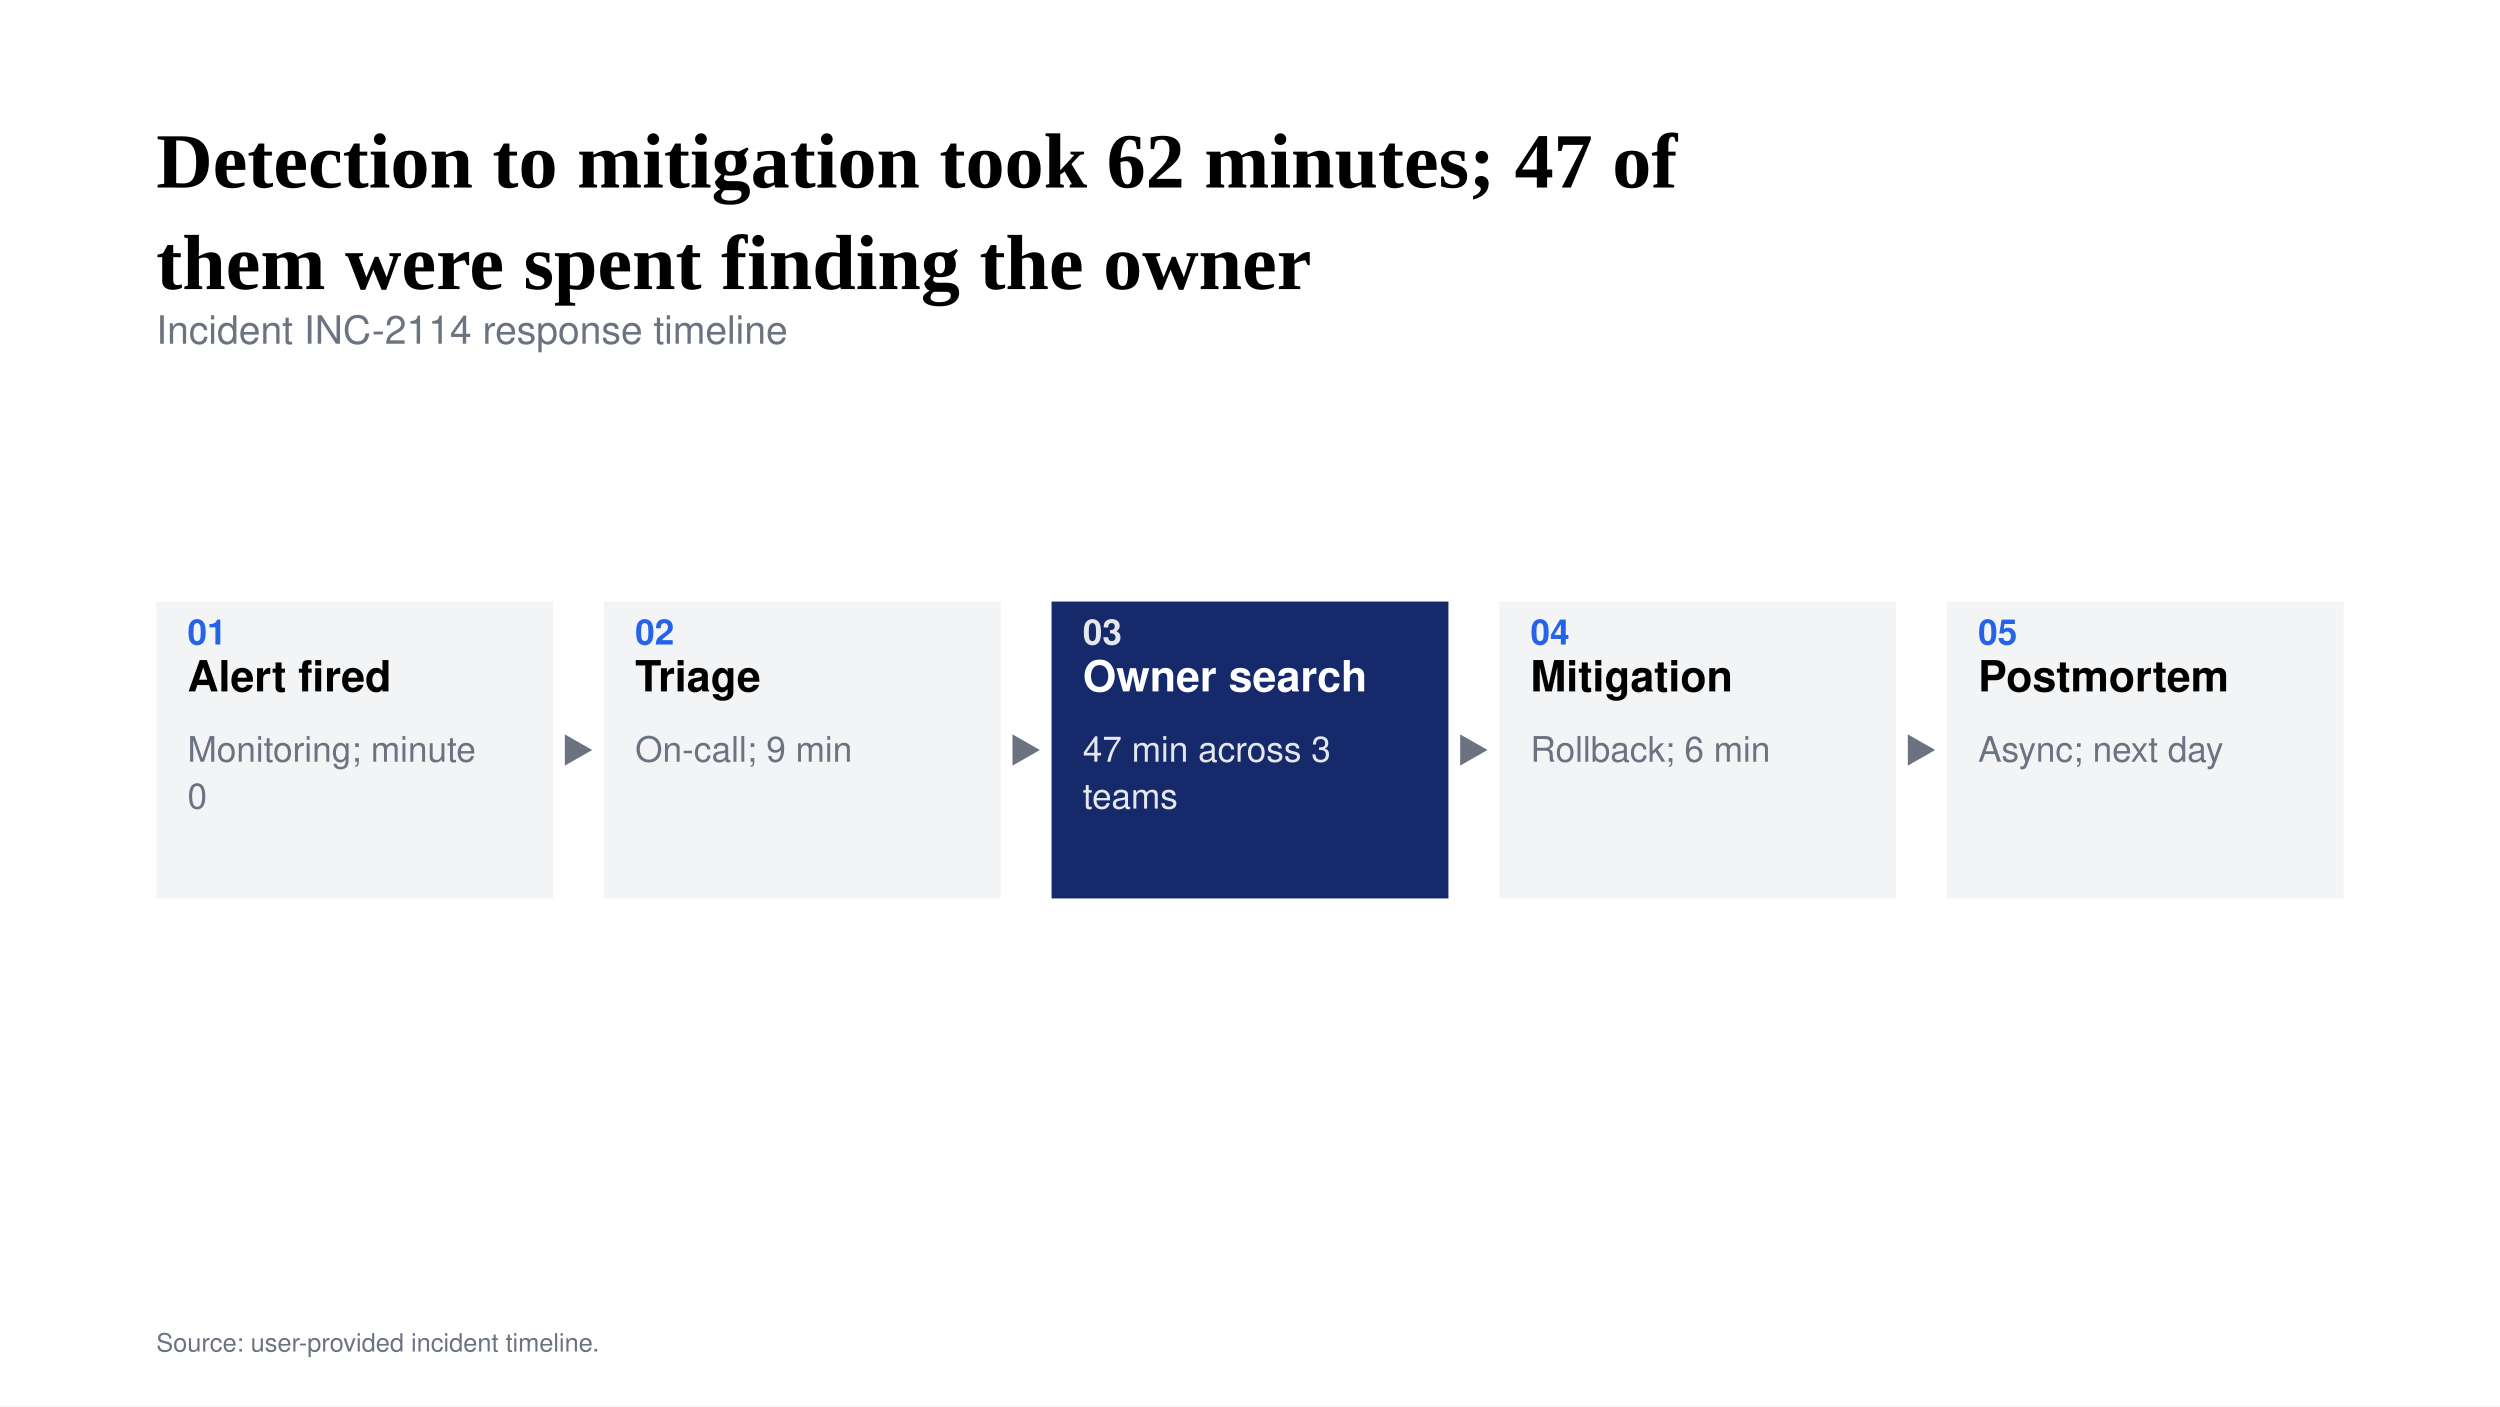
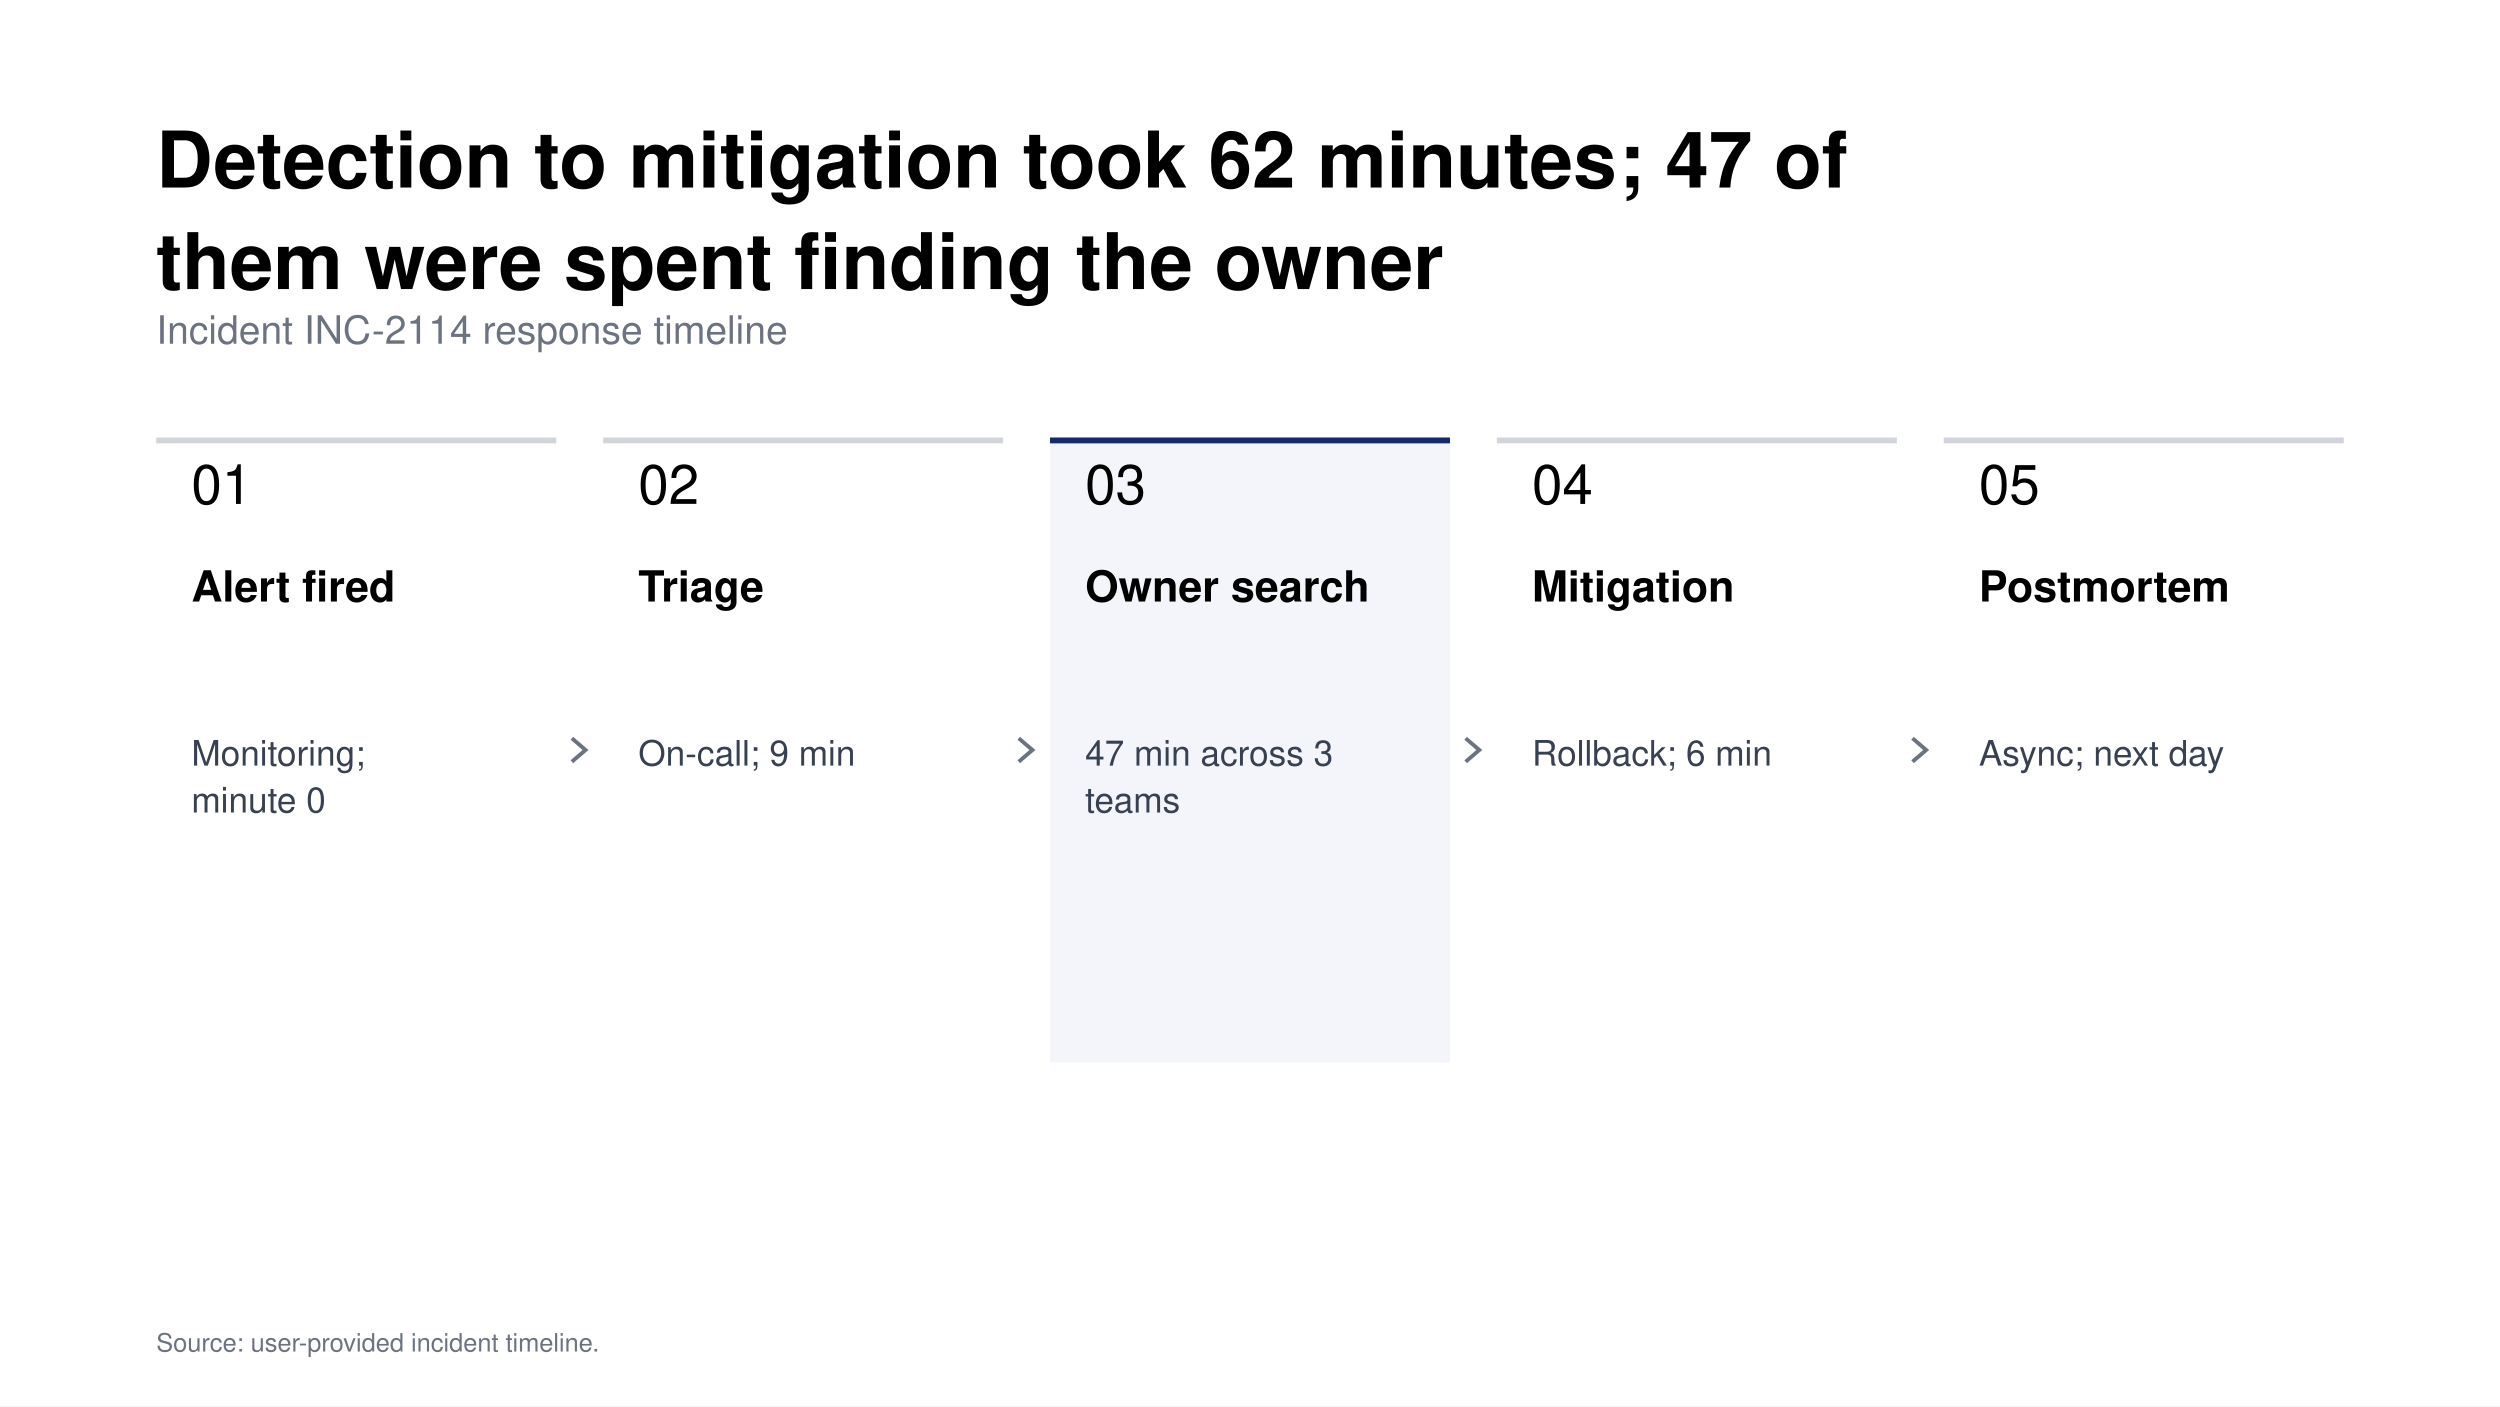
<svg xmlns="http://www.w3.org/2000/svg" viewBox="0 0 1280 720" width="1280" height="720" role="img" aria-label="Detection to mitigation took 62 minutes; 47 of them were spent finding the owner">
  <rect width="1280" height="720" fill="#FFFFFF" />
-   <text x="80.0" y="96.0" font-family="Georgia, 'Times New Roman', 'Hiragino Mincho ProN', 'Yu Mincho', serif" font-size="40" fill="#000000" font-weight="bold" text-anchor="start">Detection to mitigation took 62 minutes; 47 of</text>
-   <text x="80.0" y="148.0" font-family="Georgia, 'Times New Roman', 'Hiragino Mincho ProN', 'Yu Mincho', serif" font-size="40" fill="#000000" font-weight="bold" text-anchor="start">them were spent finding the owner</text>
+   <text x="80.0" y="96.0" font-family="'Helvetica Neue', Helvetica, Arial, 'Hiragino Sans', 'Yu Gothic', 'Noto Sans JP', 'Meiryo', sans-serif" font-size="40" fill="#000000" font-weight="bold" text-anchor="start">Detection to mitigation took 62 minutes; 47 of</text>
+   <text x="80.0" y="148.0" font-family="'Helvetica Neue', Helvetica, Arial, 'Hiragino Sans', 'Yu Gothic', 'Noto Sans JP', 'Meiryo', sans-serif" font-size="40" fill="#000000" font-weight="bold" text-anchor="start">them were spent finding the owner</text>
  <text x="80.0" y="176.0" font-family="'Helvetica Neue', Helvetica, Arial, 'Hiragino Sans', 'Yu Gothic', 'Noto Sans JP', 'Meiryo', sans-serif" font-size="20" fill="#6B7280" font-weight="normal" text-anchor="start">Incident INC-2114 response timeline</text>
-   <rect x="80.0" y="308.0" width="203.2" height="152.0" fill="#F3F4F6" stroke="none" />
-   <text x="96.0" y="330.0" font-family="'Helvetica Neue', Helvetica, Arial, 'Hiragino Sans', 'Yu Gothic', 'Noto Sans JP', 'Meiryo', sans-serif" font-size="18" fill="#2563EB" font-weight="bold" text-anchor="start">01</text>
-   <text x="96.0" y="354.0" font-family="'Helvetica Neue', Helvetica, Arial, 'Hiragino Sans', 'Yu Gothic', 'Noto Sans JP', 'Meiryo', sans-serif" font-size="22" fill="#000000" font-weight="bold" text-anchor="start">Alert fired</text>
-   <text x="96.0" y="390.0" font-family="'Helvetica Neue', Helvetica, Arial, 'Hiragino Sans', 'Yu Gothic', 'Noto Sans JP', 'Meiryo', sans-serif" font-size="18" fill="#6B7280" font-weight="normal" text-anchor="start">Monitoring; minute</text>
-   <text x="96.0" y="414.0" font-family="'Helvetica Neue', Helvetica, Arial, 'Hiragino Sans', 'Yu Gothic', 'Noto Sans JP', 'Meiryo', sans-serif" font-size="18" fill="#6B7280" font-weight="normal" text-anchor="start">0</text>
-   <path d="M 289.2 376.0 L 303.2 384.0 L 289.2 392.0 Z" fill="#6B7280" />
-   <rect x="309.2" y="308.0" width="203.2" height="152.0" fill="#F3F4F6" stroke="none" />
-   <text x="325.2" y="330.0" font-family="'Helvetica Neue', Helvetica, Arial, 'Hiragino Sans', 'Yu Gothic', 'Noto Sans JP', 'Meiryo', sans-serif" font-size="18" fill="#2563EB" font-weight="bold" text-anchor="start">02</text>
-   <text x="325.2" y="354.0" font-family="'Helvetica Neue', Helvetica, Arial, 'Hiragino Sans', 'Yu Gothic', 'Noto Sans JP', 'Meiryo', sans-serif" font-size="22" fill="#000000" font-weight="bold" text-anchor="start">Triage</text>
-   <text x="325.2" y="390.0" font-family="'Helvetica Neue', Helvetica, Arial, 'Hiragino Sans', 'Yu Gothic', 'Noto Sans JP', 'Meiryo', sans-serif" font-size="18" fill="#6B7280" font-weight="normal" text-anchor="start">On-call; 9 min</text>
-   <path d="M 518.4 376.0 L 532.4 384.0 L 518.4 392.0 Z" fill="#6B7280" />
-   <rect x="538.4" y="308.0" width="203.2" height="152.0" fill="#15296B" stroke="none" />
-   <text x="554.4" y="330.0" font-family="'Helvetica Neue', Helvetica, Arial, 'Hiragino Sans', 'Yu Gothic', 'Noto Sans JP', 'Meiryo', sans-serif" font-size="18" fill="#E5E7EB" font-weight="bold" text-anchor="start">03</text>
-   <text x="554.4" y="354.0" font-family="'Helvetica Neue', Helvetica, Arial, 'Hiragino Sans', 'Yu Gothic', 'Noto Sans JP', 'Meiryo', sans-serif" font-size="22" fill="#FFFFFF" font-weight="bold" text-anchor="start">Owner search</text>
-   <text x="554.4" y="390.0" font-family="'Helvetica Neue', Helvetica, Arial, 'Hiragino Sans', 'Yu Gothic', 'Noto Sans JP', 'Meiryo', sans-serif" font-size="18" fill="#E5E7EB" font-weight="normal" text-anchor="start">47 min across 3</text>
-   <text x="554.4" y="414.0" font-family="'Helvetica Neue', Helvetica, Arial, 'Hiragino Sans', 'Yu Gothic', 'Noto Sans JP', 'Meiryo', sans-serif" font-size="18" fill="#E5E7EB" font-weight="normal" text-anchor="start">teams</text>
-   <path d="M 747.6 376.0 L 761.6 384.0 L 747.6 392.0 Z" fill="#6B7280" />
-   <rect x="767.6" y="308.0" width="203.2" height="152.0" fill="#F3F4F6" stroke="none" />
-   <text x="783.6" y="330.0" font-family="'Helvetica Neue', Helvetica, Arial, 'Hiragino Sans', 'Yu Gothic', 'Noto Sans JP', 'Meiryo', sans-serif" font-size="18" fill="#2563EB" font-weight="bold" text-anchor="start">04</text>
-   <text x="783.6" y="354.0" font-family="'Helvetica Neue', Helvetica, Arial, 'Hiragino Sans', 'Yu Gothic', 'Noto Sans JP', 'Meiryo', sans-serif" font-size="22" fill="#000000" font-weight="bold" text-anchor="start">Mitigation</text>
-   <text x="783.6" y="390.0" font-family="'Helvetica Neue', Helvetica, Arial, 'Hiragino Sans', 'Yu Gothic', 'Noto Sans JP', 'Meiryo', sans-serif" font-size="18" fill="#6B7280" font-weight="normal" text-anchor="start">Rollback; 6 min</text>
-   <path d="M 976.8 376.0 L 990.8 384.0 L 976.8 392.0 Z" fill="#6B7280" />
-   <rect x="996.8" y="308.0" width="203.2" height="152.0" fill="#F3F4F6" stroke="none" />
-   <text x="1012.8" y="330.0" font-family="'Helvetica Neue', Helvetica, Arial, 'Hiragino Sans', 'Yu Gothic', 'Noto Sans JP', 'Meiryo', sans-serif" font-size="18" fill="#2563EB" font-weight="bold" text-anchor="start">05</text>
-   <text x="1012.8" y="354.0" font-family="'Helvetica Neue', Helvetica, Arial, 'Hiragino Sans', 'Yu Gothic', 'Noto Sans JP', 'Meiryo', sans-serif" font-size="22" fill="#000000" font-weight="bold" text-anchor="start">Postmortem</text>
-   <text x="1012.8" y="390.0" font-family="'Helvetica Neue', Helvetica, Arial, 'Hiragino Sans', 'Yu Gothic', 'Noto Sans JP', 'Meiryo', sans-serif" font-size="18" fill="#6B7280" font-weight="normal" text-anchor="start">Async; next day</text>
+   <rect x="80.0" y="224.0" width="204.8" height="3.0" fill="#D1D5DB" stroke="none" />
+   <text x="98.0" y="258.0" font-family="'Helvetica Neue', Helvetica, Arial, 'Hiragino Sans', 'Yu Gothic', 'Noto Sans JP', 'Meiryo', sans-serif" font-size="28" fill="#000000" font-weight="normal" text-anchor="start">01</text>
+   <text x="98.0" y="308.0" font-family="'Helvetica Neue', Helvetica, Arial, 'Hiragino Sans', 'Yu Gothic', 'Noto Sans JP', 'Meiryo', sans-serif" font-size="22" fill="#000000" font-weight="600" text-anchor="start">Alert fired</text>
+   <text x="98.0" y="392.0" font-family="'Helvetica Neue', Helvetica, Arial, 'Hiragino Sans', 'Yu Gothic', 'Noto Sans JP', 'Meiryo', sans-serif" font-size="18" fill="#374151" font-weight="normal" text-anchor="start">Monitoring;</text>
+   <text x="98.0" y="416.0" font-family="'Helvetica Neue', Helvetica, Arial, 'Hiragino Sans', 'Yu Gothic', 'Noto Sans JP', 'Meiryo', sans-serif" font-size="18" fill="#374151" font-weight="normal" text-anchor="start">minute 0</text>
+   <path d="M 292.8 378.0 L 299.8 384.0 L 292.8 390.0" fill="none" stroke="#6B7280" stroke-width="2" />
+   <rect x="308.8" y="224.0" width="204.8" height="3.0" fill="#D1D5DB" stroke="none" />
+   <text x="326.8" y="258.0" font-family="'Helvetica Neue', Helvetica, Arial, 'Hiragino Sans', 'Yu Gothic', 'Noto Sans JP', 'Meiryo', sans-serif" font-size="28" fill="#000000" font-weight="normal" text-anchor="start">02</text>
+   <text x="326.8" y="308.0" font-family="'Helvetica Neue', Helvetica, Arial, 'Hiragino Sans', 'Yu Gothic', 'Noto Sans JP', 'Meiryo', sans-serif" font-size="22" fill="#000000" font-weight="600" text-anchor="start">Triage</text>
+   <text x="326.8" y="392.0" font-family="'Helvetica Neue', Helvetica, Arial, 'Hiragino Sans', 'Yu Gothic', 'Noto Sans JP', 'Meiryo', sans-serif" font-size="18" fill="#374151" font-weight="normal" text-anchor="start">On-call; 9 min</text>
+   <path d="M 521.6 378.0 L 528.6 384.0 L 521.6 390.0" fill="none" stroke="#6B7280" stroke-width="2" />
+   <rect x="537.6" y="224.0" width="204.8" height="320.0" fill="#F3F5FA" stroke="none" />
+   <rect x="537.6" y="224.0" width="204.8" height="3.0" fill="#15296B" stroke="none" />
+   <text x="555.6" y="258.0" font-family="'Helvetica Neue', Helvetica, Arial, 'Hiragino Sans', 'Yu Gothic', 'Noto Sans JP', 'Meiryo', sans-serif" font-size="28" fill="#000000" font-weight="normal" text-anchor="start">03</text>
+   <text x="555.6" y="308.0" font-family="'Helvetica Neue', Helvetica, Arial, 'Hiragino Sans', 'Yu Gothic', 'Noto Sans JP', 'Meiryo', sans-serif" font-size="22" fill="#000000" font-weight="600" text-anchor="start">Owner search</text>
+   <text x="555.6" y="392.0" font-family="'Helvetica Neue', Helvetica, Arial, 'Hiragino Sans', 'Yu Gothic', 'Noto Sans JP', 'Meiryo', sans-serif" font-size="18" fill="#374151" font-weight="normal" text-anchor="start">47 min across 3</text>
+   <text x="555.6" y="416.0" font-family="'Helvetica Neue', Helvetica, Arial, 'Hiragino Sans', 'Yu Gothic', 'Noto Sans JP', 'Meiryo', sans-serif" font-size="18" fill="#374151" font-weight="normal" text-anchor="start">teams</text>
+   <path d="M 750.4 378.0 L 757.4 384.0 L 750.4 390.0" fill="none" stroke="#6B7280" stroke-width="2" />
+   <rect x="766.4" y="224.0" width="204.8" height="3.0" fill="#D1D5DB" stroke="none" />
+   <text x="784.4" y="258.0" font-family="'Helvetica Neue', Helvetica, Arial, 'Hiragino Sans', 'Yu Gothic', 'Noto Sans JP', 'Meiryo', sans-serif" font-size="28" fill="#000000" font-weight="normal" text-anchor="start">04</text>
+   <text x="784.4" y="308.0" font-family="'Helvetica Neue', Helvetica, Arial, 'Hiragino Sans', 'Yu Gothic', 'Noto Sans JP', 'Meiryo', sans-serif" font-size="22" fill="#000000" font-weight="600" text-anchor="start">Mitigation</text>
+   <text x="784.4" y="392.0" font-family="'Helvetica Neue', Helvetica, Arial, 'Hiragino Sans', 'Yu Gothic', 'Noto Sans JP', 'Meiryo', sans-serif" font-size="18" fill="#374151" font-weight="normal" text-anchor="start">Rollback; 6 min</text>
+   <path d="M 979.2 378.0 L 986.2 384.0 L 979.2 390.0" fill="none" stroke="#6B7280" stroke-width="2" />
+   <rect x="995.2" y="224.0" width="204.8" height="3.0" fill="#D1D5DB" stroke="none" />
+   <text x="1013.2" y="258.0" font-family="'Helvetica Neue', Helvetica, Arial, 'Hiragino Sans', 'Yu Gothic', 'Noto Sans JP', 'Meiryo', sans-serif" font-size="28" fill="#000000" font-weight="normal" text-anchor="start">05</text>
+   <text x="1013.2" y="308.0" font-family="'Helvetica Neue', Helvetica, Arial, 'Hiragino Sans', 'Yu Gothic', 'Noto Sans JP', 'Meiryo', sans-serif" font-size="22" fill="#000000" font-weight="600" text-anchor="start">Postmortem</text>
+   <text x="1013.2" y="392.0" font-family="'Helvetica Neue', Helvetica, Arial, 'Hiragino Sans', 'Yu Gothic', 'Noto Sans JP', 'Meiryo', sans-serif" font-size="18" fill="#374151" font-weight="normal" text-anchor="start">Async; next day</text>
  <text x="80.0" y="630.0" font-family="'Helvetica Neue', Helvetica, Arial, 'Hiragino Sans', 'Yu Gothic', 'Noto Sans JP', 'Meiryo', sans-serif" font-size="22" fill="#15296B" font-weight="600" text-anchor="start" />
  <text x="80.0" y="660.0" font-family="'Helvetica Neue', Helvetica, Arial, 'Hiragino Sans', 'Yu Gothic', 'Noto Sans JP', 'Meiryo', sans-serif" font-size="22" fill="#15296B" font-weight="600" text-anchor="start" />
  <text x="80.0" y="692.0" font-family="'Helvetica Neue', Helvetica, Arial, 'Hiragino Sans', 'Yu Gothic', 'Noto Sans JP', 'Meiryo', sans-serif" font-size="13" fill="#6B7280" font-weight="normal" text-anchor="start">Source: user-provided incident timeline.</text>
</svg>
